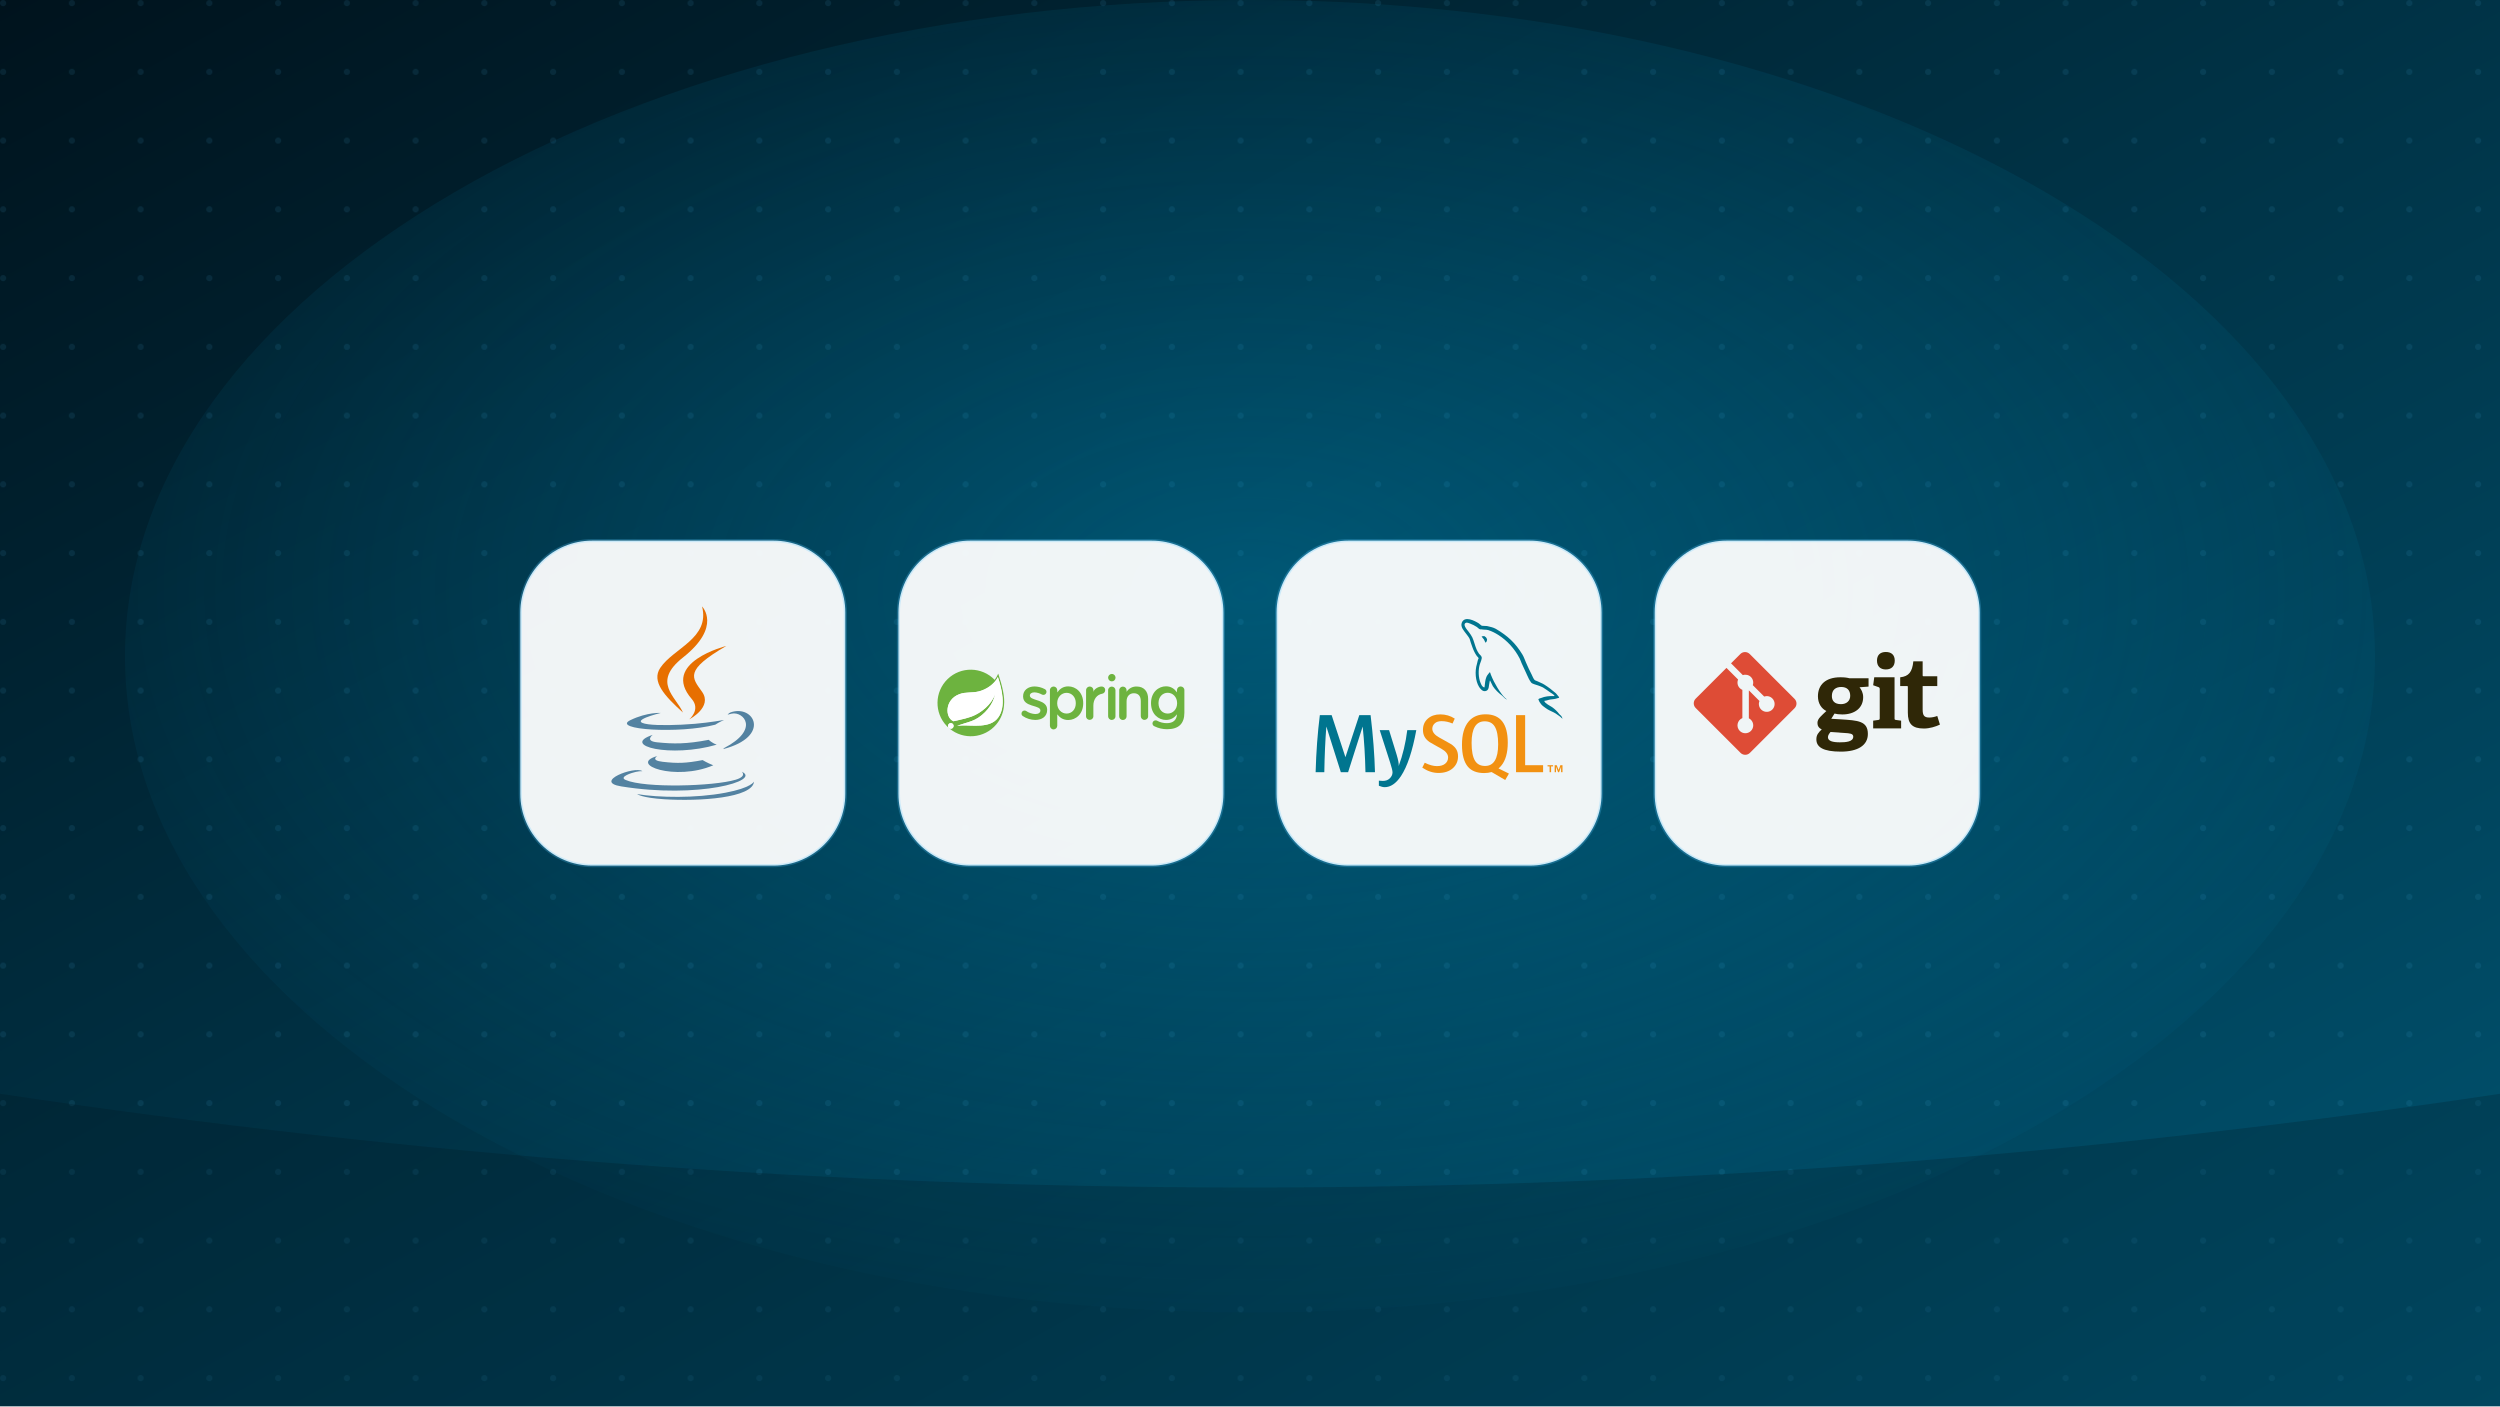
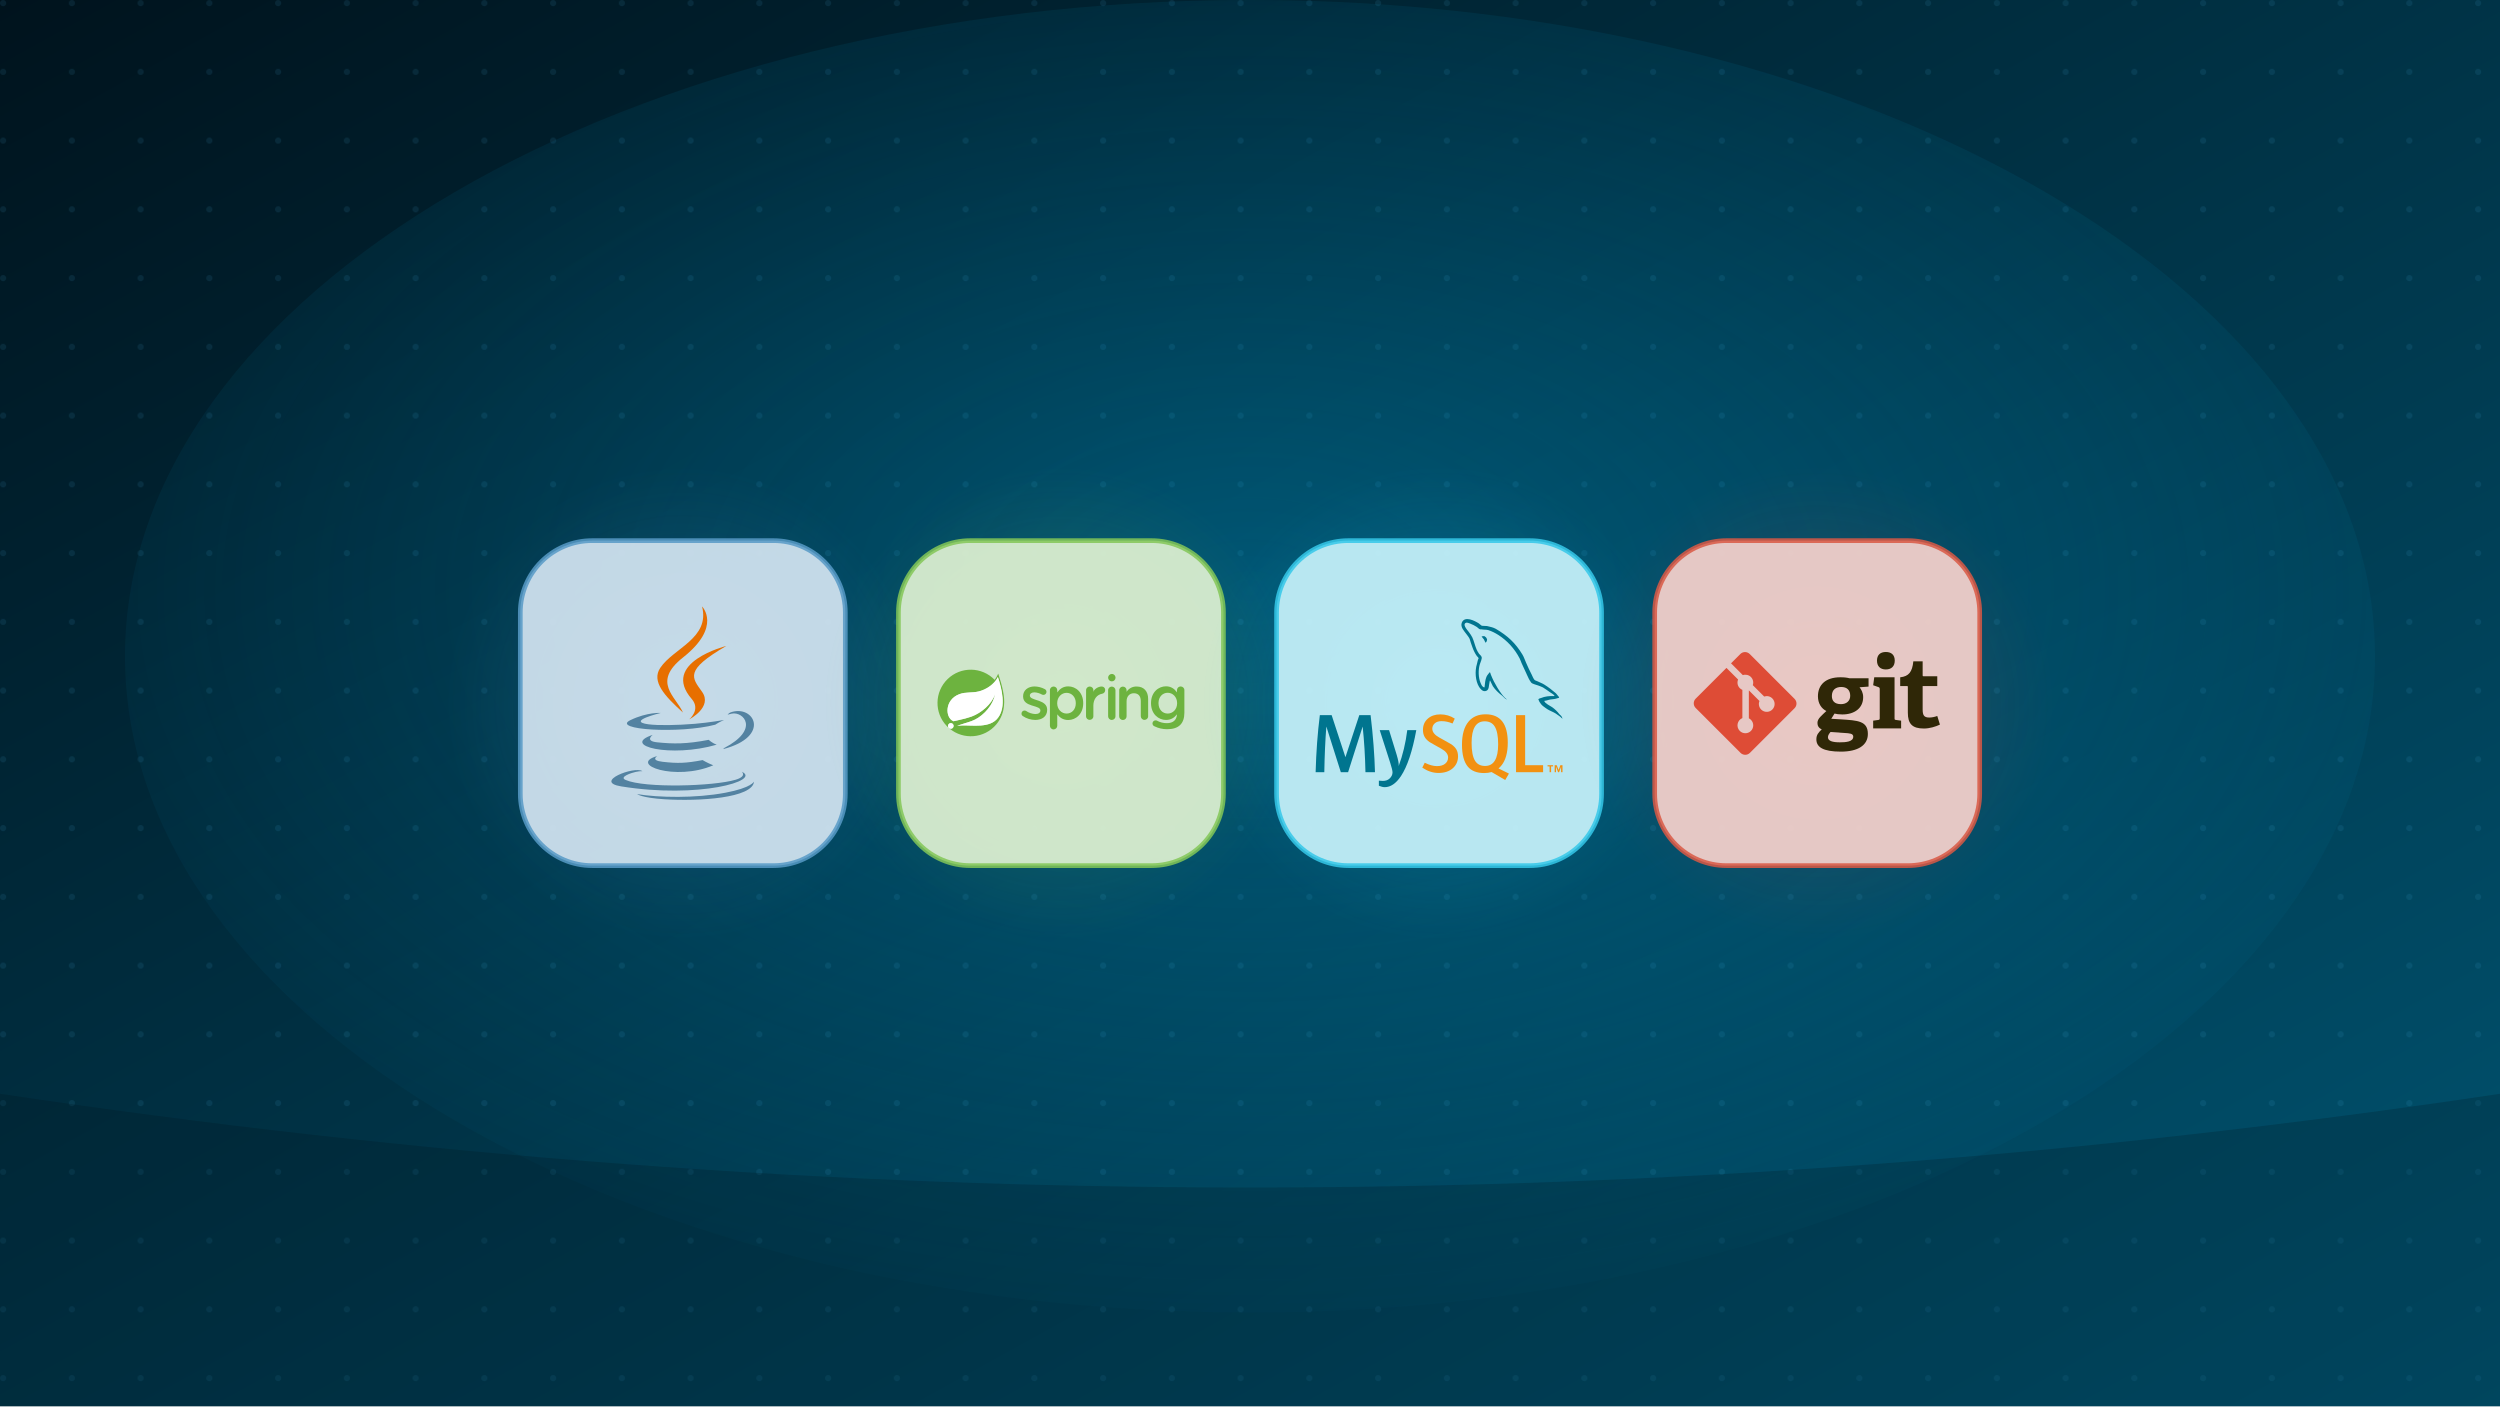
<svg xmlns="http://www.w3.org/2000/svg" viewBox="0 0 1600 900" width="1600" height="900" role="img">
  <defs>
    <linearGradient id="fondo" x1="0" y1="0" x2="1" y2="1">
      <stop offset="0" stop-color="#00131D" />
      <stop offset="1" stop-color="#005471" />
    </linearGradient>
    <radialGradient id="halo" cx="0.5" cy="0.45" r="0.6">
      <stop offset="0" stop-color="#00B0E8" stop-opacity="0.30" />
      <stop offset="1" stop-color="#00B0E8" stop-opacity="0" />
    </radialGradient>
    <pattern id="puntos" width="44" height="44" patternUnits="userSpaceOnUse">
      <circle cx="2" cy="2" r="2" fill="#5DC9FF" fill-opacity="0.09" />
    </pattern>
+     <radialGradient id="halo-25cef4" cx="0.5" cy="0.5" r="0.5">
+       <stop offset="0" stop-color="#25CEF4" stop-opacity="0.34" />
+       <stop offset="0.5" stop-color="#25CEF4" stop-opacity="0.10" />
+       <stop offset="1" stop-color="#25CEF4" stop-opacity="0" />
+     </radialGradient>
+     <radialGradient id="halo-5398c6" cx="0.5" cy="0.5" r="0.5">
+       <stop offset="0" stop-color="#5398C6" stop-opacity="0.34" />
+       <stop offset="0.5" stop-color="#5398C6" stop-opacity="0.10" />
+       <stop offset="1" stop-color="#5398C6" stop-opacity="0" />
+     </radialGradient>
+     <radialGradient id="halo-80c653" cx="0.5" cy="0.5" r="0.5">
+       <stop offset="0" stop-color="#80C653" stop-opacity="0.34" />
+       <stop offset="0.5" stop-color="#80C653" stop-opacity="0.10" />
+       <stop offset="1" stop-color="#80C653" stop-opacity="0" />
+     </radialGradient>
+     <radialGradient id="halo-d85440" cx="0.5" cy="0.5" r="0.5">
+       <stop offset="0" stop-color="#D85440" stop-opacity="0.34" />
+       <stop offset="0.5" stop-color="#D85440" stop-opacity="0.10" />
+       <stop offset="1" stop-color="#D85440" stop-opacity="0" />
+     </radialGradient>
  </defs>
  <rect width="1600" height="900" fill="url(#fondo)" />
  <rect width="1600" height="900" fill="url(#puntos)" />
  <ellipse cx="800" cy="420" rx="720" ry="420" fill="url(#halo)" />
  <path d="M0 900 L1600 900 L1600 700 Q800 820 0 700 Z" fill="#00131D" fill-opacity="0.22" />
  <g>
-     <rect x="333" y="346" width="208" height="208" rx="46" fill="#FFFFFF" fill-opacity="0.94" />
-     <rect x="333" y="346" width="208" height="208" rx="46" fill="none" stroke="#5DC9FF" stroke-opacity="0.25" stroke-width="2" />
+     <ellipse cx="437" cy="450" rx="152" ry="152" fill="url(#halo-5398c6)" />
+     <rect x="333" y="346" width="208" height="208" rx="46" fill="#D1E4F0" fill-opacity="0.93" />
+     <rect x="333" y="346" width="208" height="208" rx="46" fill="none" stroke="#579AC7" stroke-opacity="0.85" stroke-width="3" />
    <g transform="translate(391.1 388.0) scale(0.3584)">
      <path fill="#5382a1" d="M82.554 267.473s-13.198 7.675 9.393 10.272c27.369 3.122 41.356 2.675 71.517-3.034c0 0 7.93 4.972 19.003 9.279c-67.611 28.977-153.019-1.679-99.913-16.517m-8.262-37.814s-14.803 10.958 7.805 13.296c29.236 3.016 52.324 3.263 92.276-4.43c0 0 5.526 5.602 14.215 8.666c-81.747 23.904-172.798 1.885-114.296-17.532" />
      <path fill="#e76f00" d="M143.942 165.515c16.66 19.18-4.377 36.44-4.377 36.44s42.301-21.837 22.874-49.183c-18.144-25.5-32.059-38.172 43.268-81.858c0 0-118.238 29.53-61.765 94.6" />
      <path fill="#5382a1" d="M233.364 295.442s9.767 8.047-10.757 14.273c-39.026 11.823-162.432 15.393-196.714.471c-12.323-5.36 10.787-12.8 18.056-14.362c7.581-1.644 11.914-1.337 11.914-1.337c-13.705-9.655-88.583 18.957-38.034 27.15c137.853 22.356 251.292-10.066 215.535-26.195M88.9 190.48s-62.771 14.91-22.228 20.323c17.118 2.292 51.243 1.774 83.03-.89c25.978-2.19 52.063-6.85 52.063-6.85s-9.16 3.923-15.787 8.448c-63.744 16.765-186.886 8.966-151.435-8.183c29.981-14.492 54.358-12.848 54.358-12.848m112.605 62.942c64.8-33.672 34.839-66.03 13.927-61.67c-5.126 1.066-7.411 1.99-7.411 1.99s1.903-2.98 5.537-4.27c41.37-14.545 73.187 42.897-13.355 65.647c0 .001 1.003-.895 1.302-1.697" />
      <path fill="#e76f00" d="M162.439.371s35.887 35.9-34.037 91.101c-56.071 44.282-12.786 69.53-.023 98.377c-32.73-29.53-56.75-55.526-40.635-79.72C111.395 74.612 176.918 57.393 162.439.37" />
      <path fill="#5382a1" d="M95.268 344.665c62.199 3.982 157.712-2.209 159.974-31.64c0 0-4.348 11.158-51.404 20.018c-53.088 9.99-118.564 8.824-157.399 2.421c.001 0 7.95 6.58 48.83 9.201" />
    </g>
  </g>
  <g>
-     <rect x="575" y="346" width="208" height="208" rx="46" fill="#FFFFFF" fill-opacity="0.94" />
-     <rect x="575" y="346" width="208" height="208" rx="46" fill="none" stroke="#5DC9FF" stroke-opacity="0.25" stroke-width="2" />
+     <ellipse cx="679" cy="450" rx="152" ry="152" fill="url(#halo-80c653)" />
+     <rect x="575" y="346" width="208" height="208" rx="46" fill="#DDF0D1" fill-opacity="0.93" />
+     <rect x="575" y="346" width="208" height="208" rx="46" fill="none" stroke="#83C757" stroke-opacity="0.85" stroke-width="3" />
    <g transform="translate(600.0 428.6) scale(0.3086)">
      <path fill="#6db33f" d="M271.147 34.618c15.659 0 31.032 12.385 31.032 34.733v.285c0 22.206-15.231 34.732-31.032 34.732c-11.103 0-18.078-5.551-22.775-11.814v23.63a7.653 7.653 0 0 1-7.442 7.682l-.245.004c-4.128 0-7.544-3.416-7.544-7.544V42.59c-.143-4.128 3.274-7.545 7.402-7.687h.142a7.653 7.653 0 0 1 7.683 7.441l.004.246v4.555c4.982-6.975 11.957-12.527 22.775-12.527m202.703-.142c10.646 0 17.57 5.377 22.537 12.196l.238.33v-4.555l.004-.245a7.65 7.65 0 0 1 7.433-7.437l.25-.004h.142c4.189.14 7.555 3.428 7.55 7.583l-.005.246v46.69c0 11.245-2.99 19.644-8.541 25.195c-5.979 6.121-15.374 8.968-27.473 8.968c-8.968 0-17.793-1.993-25.907-5.979c-2.562-.854-4.27-3.416-4.27-6.12c.142-3.56 2.989-6.264 6.547-6.264c.997 0 1.85.143 2.705.57c6.263 3.558 13.38 5.266 20.498 5.266c12.954 0 20.356-6.263 21.067-18.362c-4.697 6.12-11.672 11.672-22.775 11.672c-15.643 0-30.727-12.277-31.027-34.07l-.005-.663v-.284c0-22.349 15.374-34.733 31.032-34.733m-60.783.427c15.09 0 23.772 10.107 23.772 25.623v36.013c.143 4.128-3.131 7.402-7.26 7.545h-.284c-4.128.142-7.544-3.274-7.687-7.402V65.223c0-10.391-5.124-16.37-14.377-16.37c-8.825 0-15.089 6.263-15.089 16.655v31.174a7.655 7.655 0 0 1-7.686 7.686a7.655 7.655 0 0 1-7.687-7.686l.142-53.95c-.142-4.128 3.274-7.544 7.402-7.687h.143a7.653 7.653 0 0 1 7.683 7.442l.003.245v3.132c4.556-7.118 12.527-11.246 20.925-10.961m-211.812-.142c7.402.142 14.52 1.993 21.067 5.409c2.278 1.139 3.701 3.274 3.701 5.836c0 3.416-2.847 6.263-6.263 6.263h-.142c-.997 0-1.993-.284-2.99-.711c-4.84-2.705-10.106-4.27-15.658-4.555c-5.978 0-9.395 2.846-9.395 6.548v.284c0 4.982 7.26 6.975 15.089 9.537l.642.198l.645.202q1.131.357 2.264.75l.647.228c8.503 3.047 16.585 7.856 16.585 18.124v.285c0 14.092-10.961 21.067-24.769 21.067c-9.11-.142-18.078-2.847-25.622-7.971c-1.85-1.14-2.99-3.132-2.847-5.267c0-3.416 2.704-6.263 6.12-6.263h.143c1.139 0 2.278.284 3.274.854c5.694 3.985 12.384 6.12 19.217 6.405c6.548 0 10.391-2.847 10.391-7.26v-.284c0-5.267-7.117-6.975-14.946-9.395q-1.23-.354-2.475-.74l-.622-.195c-8.918-2.838-17.828-7.232-17.828-18.709v-.285c0-12.669 10.534-20.355 23.772-20.355m160.14.284a7.653 7.653 0 0 1 7.683 7.442l.004.245v53.95c0 4.27-3.416 7.544-7.687 7.544c-4.27 0-7.544-3.416-7.544-7.544v-53.95c-.142-4.128 3.274-7.544 7.402-7.687zM347.73 41.31v1.138c0 3.701-2.562 6.833-6.12 7.402c-10.962 1.851-18.364 11.388-18.364 24.627V96.54c0 4.27-3.416 7.545-7.686 7.545c-4.047 0-7.41-3.147-7.54-7.16l-.005-.243v-.142l.143-53.95c-.143-4.127 3.274-7.544 7.402-7.686h.142a7.653 7.653 0 0 1 7.683 7.441l.004.246v3.7c.711-5.693 10.106-11.387 16.797-11.387c3.843-.285 7.26 2.562 7.544 6.406M267.731 48c-10.391 0-19.502 8.683-19.502 21.352v.285c0 12.811 9.11 21.352 19.502 21.352s19.075-8.114 19.075-21.352v-.285c0-12.954-8.684-21.352-19.075-21.352m209.677-.142c-10.284 0-18.895 8.226-19.071 20.953l-.003.399v.284c0 13.239 8.54 21.495 19.074 21.495c10.427 0 19.458-8.507 19.503-21.104l-.001-.39v-.285c0-12.67-9.11-21.352-19.502-21.352M369.225 16.256v.284a7.655 7.655 0 0 1-7.687 7.687a7.655 7.655 0 0 1-7.687-7.687a7.653 7.653 0 0 1 7.441-7.683l.246-.004c4.128-.142 7.544 3.274 7.687 7.403M21.043 19.387c27.33-26.476 71.032-25.765 97.508 1.708c2.99-3.985 5.552-8.398 7.402-12.953c8.683 26.476 13.95 48.683 11.957 65.907c-.996 14.519-6.69 28.469-16.085 39.572c-24.484 29.039-68.042 32.74-97.08 8.256l-.559-.496l-.097-.067a5.6 5.6 0 0 1-.916-.813l-.077-.089l-.914-.812c-.854-.732-1.708-1.465-2.473-2.286l-.374-.419c-26.477-27.33-25.622-71.031 1.708-97.508m10.25 92.668c-2.563-1.993-6.264-1.708-8.257.854c-1.737 2.234-1.744 5.333-.019 7.412l.079.091l1.09.969l.107.073c2.466 1.624 5.778 1.307 7.697-.95l.156-.193c1.993-2.562 1.566-6.263-.854-8.256M125.24 15.26c-7.117 14.947-24.768 26.334-40 29.893c-5.867 1.394-11.427 1.745-16.853 2.02l-1.624.082c-7.291.365-14.37.768-21.664 3.592c-30.178 11.53-29.608 47.402-13.096 55.515l.996.57s10.927-2.173 22.206-5.105l1.01-.265l.506-.134l1.01-.27c4.712-1.27 9.346-2.653 13.133-4.048c19.644-7.26 41.28-25.196 48.398-45.978c-3.701 21.636-22.349 42.561-40.996 52.099c-9.964 5.124-17.651 6.263-34.021 11.957a51 51 0 0 0-3.559 1.423l.282-.038l.561-.074l.558-.07c3.612-.448 6.855-.672 6.855-.672c23.203-1.139 59.644 6.548 76.583-16.085c17.366-23.06 7.687-60.355-.285-84.412" />
      <path fill="#fff" d="M31.292 112.055c2.42 1.993 2.847 5.694.854 8.256s-5.694 2.847-8.256.854s-2.847-5.693-.854-8.256c1.993-2.562 5.694-2.847 8.256-.854m93.95-96.796c7.97 24.057 17.65 61.352.284 84.412c-16.94 22.633-53.38 14.946-76.583 16.085c0 0-4.128.285-8.256.854c0 0 1.566-.711 3.559-1.423c16.37-5.694 24.057-6.833 34.02-11.957c18.648-9.538 37.296-30.463 40.997-52.1c-7.118 20.783-28.754 38.72-48.398 45.979c-3.516 1.295-7.764 2.58-12.124 3.774l-1.008.274C45.619 104.422 33 106.931 33 106.931l-.996-.57C15.492 98.248 14.922 62.376 45.1 50.846c13.238-5.125 25.765-2.278 40.142-5.694c15.231-3.559 32.882-14.946 40-29.893" />
    </g>
  </g>
  <g>
-     <rect x="817" y="346" width="208" height="208" rx="46" fill="#FFFFFF" fill-opacity="0.94" />
-     <rect x="817" y="346" width="208" height="208" rx="46" fill="none" stroke="#5DC9FF" stroke-opacity="0.25" stroke-width="2" />
+     <ellipse cx="921" cy="450" rx="152" ry="152" fill="url(#halo-25cef4)" />
+     <rect x="817" y="346" width="208" height="208" rx="46" fill="#C6F1FA" fill-opacity="0.93" />
+     <rect x="817" y="346" width="208" height="208" rx="46" fill="none" stroke="#35C8E9" stroke-opacity="0.85" stroke-width="3" />
    <g transform="translate(842.0 396.2) scale(0.3086)">
      <path fill="#00758f" d="m152.31 230.297l15.56 50.487c3.496 11.463 4.954 19.465 4.37 24.026q12.765-34.188 17.839-74.513h18.71q-12.069 65.65-31.827 95.41c-10.262 15.289-21.504 22.933-33.746 22.933c-3.264 0-7.288-.986-12.063-2.944v-10.55c2.333.342 5.07.525 8.218.525q8.565-.002 13.816-4.742c4.193-3.849 6.292-8.175 6.292-12.97c0-3.274-1.637-9.993-4.896-20.157l-21.68-67.505zM33.223 199.266l28.5 86.956h.176l28.675-86.956h23.428c5.13 43.124 8.16 82.581 9.09 118.346H103.34q-1.044-50.148-5.768-94.32H97.4l-30.078 94.32H52.28l-29.896-94.32h-.176q-3.325 42.422-4.196 94.32H0c1.164-42.08 4.077-81.525 8.739-118.346z" />
      <path fill="#f29111" d="M352.498 197.51c30.657 0 45.986 19.586 45.986 58.739c0 21.276-4.61 37.347-13.821 48.204c-1.66 1.984-3.495 3.698-5.427 5.286l21.695 10.727l-.021-.001l-7.703 13.302l-28.253-16.485q-7.026 2.08-15.451 2.08c-15.053 0-26.297-4.387-33.731-13.15c-8.16-9.694-12.238-24.955-12.238-45.757c0-21.156 4.602-37.166 13.816-48.037c8.392-9.944 20.11-14.909 35.148-14.909m-93.88.172c10.957 0 20.92 2.932 29.894 8.775l-4.558 10.157c-7.679-3.264-15.25-4.903-22.716-4.903c-6.058 0-10.726 1.458-13.98 4.392c-3.272 2.908-5.296 6.65-5.296 11.212c0 7.01 4.994 13.089 14.215 18.225a816 816 0 0 1 9.031 5.011l.688.387l.345.194l.689.387l.344.194l.688.388c6.98 3.935 13.548 7.691 13.548 7.691c9.22 6.545 13.816 13.523 13.816 25.016c0 10.037-3.678 18.276-11.01 24.723c-7.337 6.418-17.194 9.636-29.538 9.636c-11.545 0-22.734-3.704-33.572-11.05l5.07-10.166c9.327 4.675 17.767 7.01 25.346 7.01c7.108 0 12.672-1.587 16.697-4.721c4.017-3.157 6.424-7.56 6.424-13.143c0-7.027-4.888-13.034-13.855-18.073a898 898 0 0 1-8.395-4.697l-.687-.389c-1.262-.713-2.533-1.435-3.778-2.142l-.675-.384c-6.055-3.444-11.29-6.453-11.29-6.453c-8.964-6.557-13.459-13.592-13.459-25.184c0-9.587 3.352-17.336 10.046-23.231q10.066-8.862 25.968-8.862m175.895 1.584v103.788h37.238v14.558h-56.124V199.266zm57.93 103.833v2.46h-4.094v12.04h-3.13v-12.04h-4.253v-2.46zm7.56 0l3.931 9.884l3.611-9.884h4.437v14.5h-2.95v-11.035l-4.11 11.035h-2.127l-4.117-11.035h-.158v11.035h-2.791v-14.5zM350.57 212.064c-18.066 0-27.104 14.91-27.104 44.71c0 17.07 2.395 29.448 7.176 37.163c4.428 7.14 11.363 10.703 20.806 10.703c18.066 0 27.103-15.026 27.103-45.064c0-16.831-2.395-29.103-7.17-36.822c-4.433-7.124-11.365-10.69-20.81-10.69" />
      <path fill="#00758f" d="M303.218 7.333c5.993-14.726 26.948-3.574 35.08 1.57c1.993 1.287 4.279 4.006 6.564 5.011c3.565.14 7.127.419 10.698.568c6.698 1.574 12.972 2.86 18.25 5.866c24.528 14.445 40.495 29.165 55.19 53.479c3.14 5.15 4.709 10.723 7.274 16.296c3.56 8.307 7.56 17.027 11.692 24.882c1.85 3.724 3.281 7.865 5.85 11.01c1.003 1.438 3.852 1.862 5.555 2.721c4.708 2.437 10.412 4.287 14.84 7.147c8.269 5.156 16.264 11.3 23.532 17.59c2.709 2.428 4.555 5.865 7.136 8.433v1.296c-2.291.703-4.574 1.423-6.859 2c-4.991 1.282-9.412.992-14.254 2.275c-2.992.868-6.707 2.013-9.845 2.304l.29.292c1.846 5.275 11.834 9.565 16.402 12.72c5.548 4.004 10.689 8.86 14.827 14.437c1.429 1.423 2.858 2.718 4.28 4.137c.994 1.438 1.274 3.298 2.28 4.58v.434c-1.114-.393-1.915-1.143-2.674-1.927l-.453-.473c-.453-.47-.91-.932-1.431-1.313c-3.148-2.15-6.274-4.722-9.422-6.721c-5.412-3.434-11.689-5.427-17.246-8.874c-3.142-2.001-6.137-4.28-9.132-6.57c-2.715-2.007-5.705-5.861-7.411-8.721c-1.005-1.58-1.143-3.437-2.291-4.58c.205-1.909 1.954-2.476 3.719-2.942l.406-.107c.609-.158 1.205-.316 1.725-.525c7.414-3.148 16.253-4.29 27.667-4.004c-.43-2.866-7.562-6.437-9.839-8.153c-4.57-3.294-9.409-6.731-14.257-9.729c-2.569-1.57-6.996-2.716-9.842-3.999c-3.851-1.574-12.41-3.147-14.544-6.145c-3.625-4.726-6.229-10.363-8.757-16.057l-.688-1.554l-.69-1.553c-2.988-6.857-6.7-14.006-9.695-21.027c-1.566-3.425-2.285-6.431-4-9.716c-10.407-20.158-25.81-37.035-44.485-48.904c-6.137-3.862-12.98-7.436-20.534-9.865c-4.281-1.293-9.419-.578-13.98-1.57h-3.002c-2.562-.722-4.701-3.438-6.7-4.87c-4.415-2.998-8.837-5.011-14.117-7.15c-1.85-.858-7.133-2.856-8.977-1.283c-1.142.287-1.721.718-2.002 1.864c-1.136 1.71-.137 4.286.57 5.863c2.142 4.57 5.134 7.286 7.85 11.148c2.416 3.425 5.417 7.287 7.13 11.011c3.696 8.005 5.417 16.874 8.842 24.878c1.27 3.01 3.279 6.435 5.128 9.15c1.567 2.155 4.416 3.713 5.278 6.441c1.718 2.86-2.572 12.297-3.565 15.294c-3.715 11.727-2.995 28.028 1.283 38.193l.228.536l.228.543c1.562 3.723 3.234 7.732 7.387 8.773c.286-.284 0-.135.567-.284c1.005-7.868 1.288-15.445 4-21.601c1.567-3.849 4.696-6.57 6.841-9.712c1.43.856 1.43 3.437 2.282 5.145c1.856 4.43 3.849 9.287 6.137 13.73c4.696 9.15 9.98 18.021 15.967 26.025c2.005 2.859 4.85 6.006 7.416 8.581c1.143.997 2.423 1.573 3.282 2.856h.28v.432c-4.278-1.577-6.99-6.003-10.402-8.587c-6.424-4.857-14.117-12.151-18.545-19.15c-1.852-4.018-3.854-7.869-5.85-11.867v-.289c-.853 1.142-.567 2.276-.994 4.004c-1.852 7.145-.426 15.296-6.843 17.866c-7.274 3.01-12.7-4.857-14.977-8.432c-7.276-11.866-9.269-31.884-4.138-48.043c1.14-3.577 1.295-7.867 3.285-10.723c-.43-2.582-2.42-3.288-3.571-4.87c-1.996-2.704-3.705-5.854-5.268-8.857c-3.002-5.866-5.138-12.875-7.417-19.166c-1.002-2.569-1.289-5.148-2.288-7.58c-1.704-3.712-4.845-7.436-7.268-10.72c-3.281-4.72-12.837-13.868-8.985-23.168m46.772 28.015c.381.382.841.716 1.317 1.045l.574.394c.765.53 1.506 1.088 1.96 1.848c.72 1.006.854 1.999 1.716 3.007c0 3.437-.996 5.722-3.007 7.146c0 0-.137.15-.278.29c-1.14-2.291-2.139-4.57-3.287-6.859c-1.414-1.998-3.413-3.583-4.565-5.866h-.277v-.287c1.721-.425 3.428-.718 5.847-.718" />
    </g>
  </g>
  <g>
-     <rect x="1059" y="346" width="208" height="208" rx="46" fill="#FFFFFF" fill-opacity="0.94" />
-     <rect x="1059" y="346" width="208" height="208" rx="46" fill="none" stroke="#5DC9FF" stroke-opacity="0.25" stroke-width="2" />
+     <ellipse cx="1163" cy="450" rx="152" ry="152" fill="url(#halo-d85440)" />
+     <rect x="1059" y="346" width="208" height="208" rx="46" fill="#F5D1CC" fill-opacity="0.93" />
+     <rect x="1059" y="346" width="208" height="208" rx="46" fill="none" stroke="#D95845" stroke-opacity="0.85" stroke-width="3" />
    <g transform="translate(1084.0 416.7) scale(0.6172)">
      <path fill="#2f2707" d="M152.984 37.214c-5.597 0-9.765 2.748-9.765 9.362c0 4.983 2.747 8.443 9.463 8.443c5.693 0 9.56-3.355 9.56-8.65c0-6-3.46-9.155-9.258-9.155m-11.19 46.701c-1.325 1.625-2.645 3.353-2.645 5.39c0 4.067 5.186 5.291 12.31 5.291c5.9 0 13.938-.414 13.938-5.9c0-3.261-3.867-3.462-8.753-3.768zm30.113-46.394c1.828 2.34 3.764 5.597 3.764 10.276c0 11.292-8.851 17.904-21.667 17.904c-3.259 0-6.209-.406-8.038-.914l-3.359 5.39l9.969.61c17.602 1.122 27.975 1.632 27.975 15.157c0 11.702-10.272 18.311-27.975 18.311c-18.413 0-25.433-4.68-25.433-12.716c0-4.578 2.035-7.015 5.596-10.378c-3.358-1.419-4.476-3.961-4.476-6.71c0-2.24 1.118-4.273 2.952-6.208c1.83-1.93 3.864-3.865 6.306-6.103c-4.984-2.442-8.75-7.732-8.75-15.262c0-11.697 7.733-19.731 23.295-19.731c4.376 0 7.022.402 9.362 1.017h19.84v8.644zm27.259-18.487c-5.8 0-9.157-3.36-9.157-9.161c0-5.793 3.356-8.95 9.157-8.95c5.9 0 9.258 3.157 9.258 8.95c0 5.801-3.357 9.161-9.258 9.161M186.04 80.171v-8.033l5.19-.71c1.425-.205 1.627-.509 1.627-2.038V39.48c0-1.116-.304-1.832-1.325-2.134l-5.492-1.935l1.118-8.238h21.061V69.39c0 1.63.098 1.833 1.629 2.039l5.188.71v8.032zm69.227-3.944c-4.376 2.135-10.785 4.068-16.586 4.068c-12.106 0-16.682-4.878-16.682-16.38V37.264c0-.61 0-1.017-.817-1.017h-7.12V27.19c8.955-1.02 12.513-5.496 13.632-16.585h9.666v14.45c0 .71 0 1.017.815 1.017h14.343v10.173H237.36v24.313c0 6.002 1.426 8.34 6.917 8.34c2.852 0 5.799-.71 8.24-1.626z" />
      <path fill="#de4c36" d="M104.529 49.53L58.013 3.017a6.86 6.86 0 0 0-9.703 0l-9.659 9.66l12.253 12.252a8.15 8.15 0 0 1 8.383 1.953a8.16 8.16 0 0 1 1.936 8.434L73.03 47.125c2.857-.984 6.154-.347 8.435 1.938a8.16 8.16 0 0 1 0 11.545a8.164 8.164 0 0 1-13.324-8.88L57.129 40.716l-.001 28.98a8.3 8.3 0 0 1 2.159 1.544a8.164 8.164 0 0 1 0 11.547c-3.19 3.19-8.36 3.19-11.545 0a8.164 8.164 0 0 1 2.672-13.328v-29.25a8.1 8.1 0 0 1-2.672-1.782c-2.416-2.413-2.997-5.958-1.759-8.925l-12.078-12.08L2.011 49.314a6.863 6.863 0 0 0 0 9.706l46.516 46.514a6.86 6.86 0 0 0 9.703 0l46.299-46.297a6.866 6.866 0 0 0 0-9.707" />
    </g>
  </g>
</svg>
